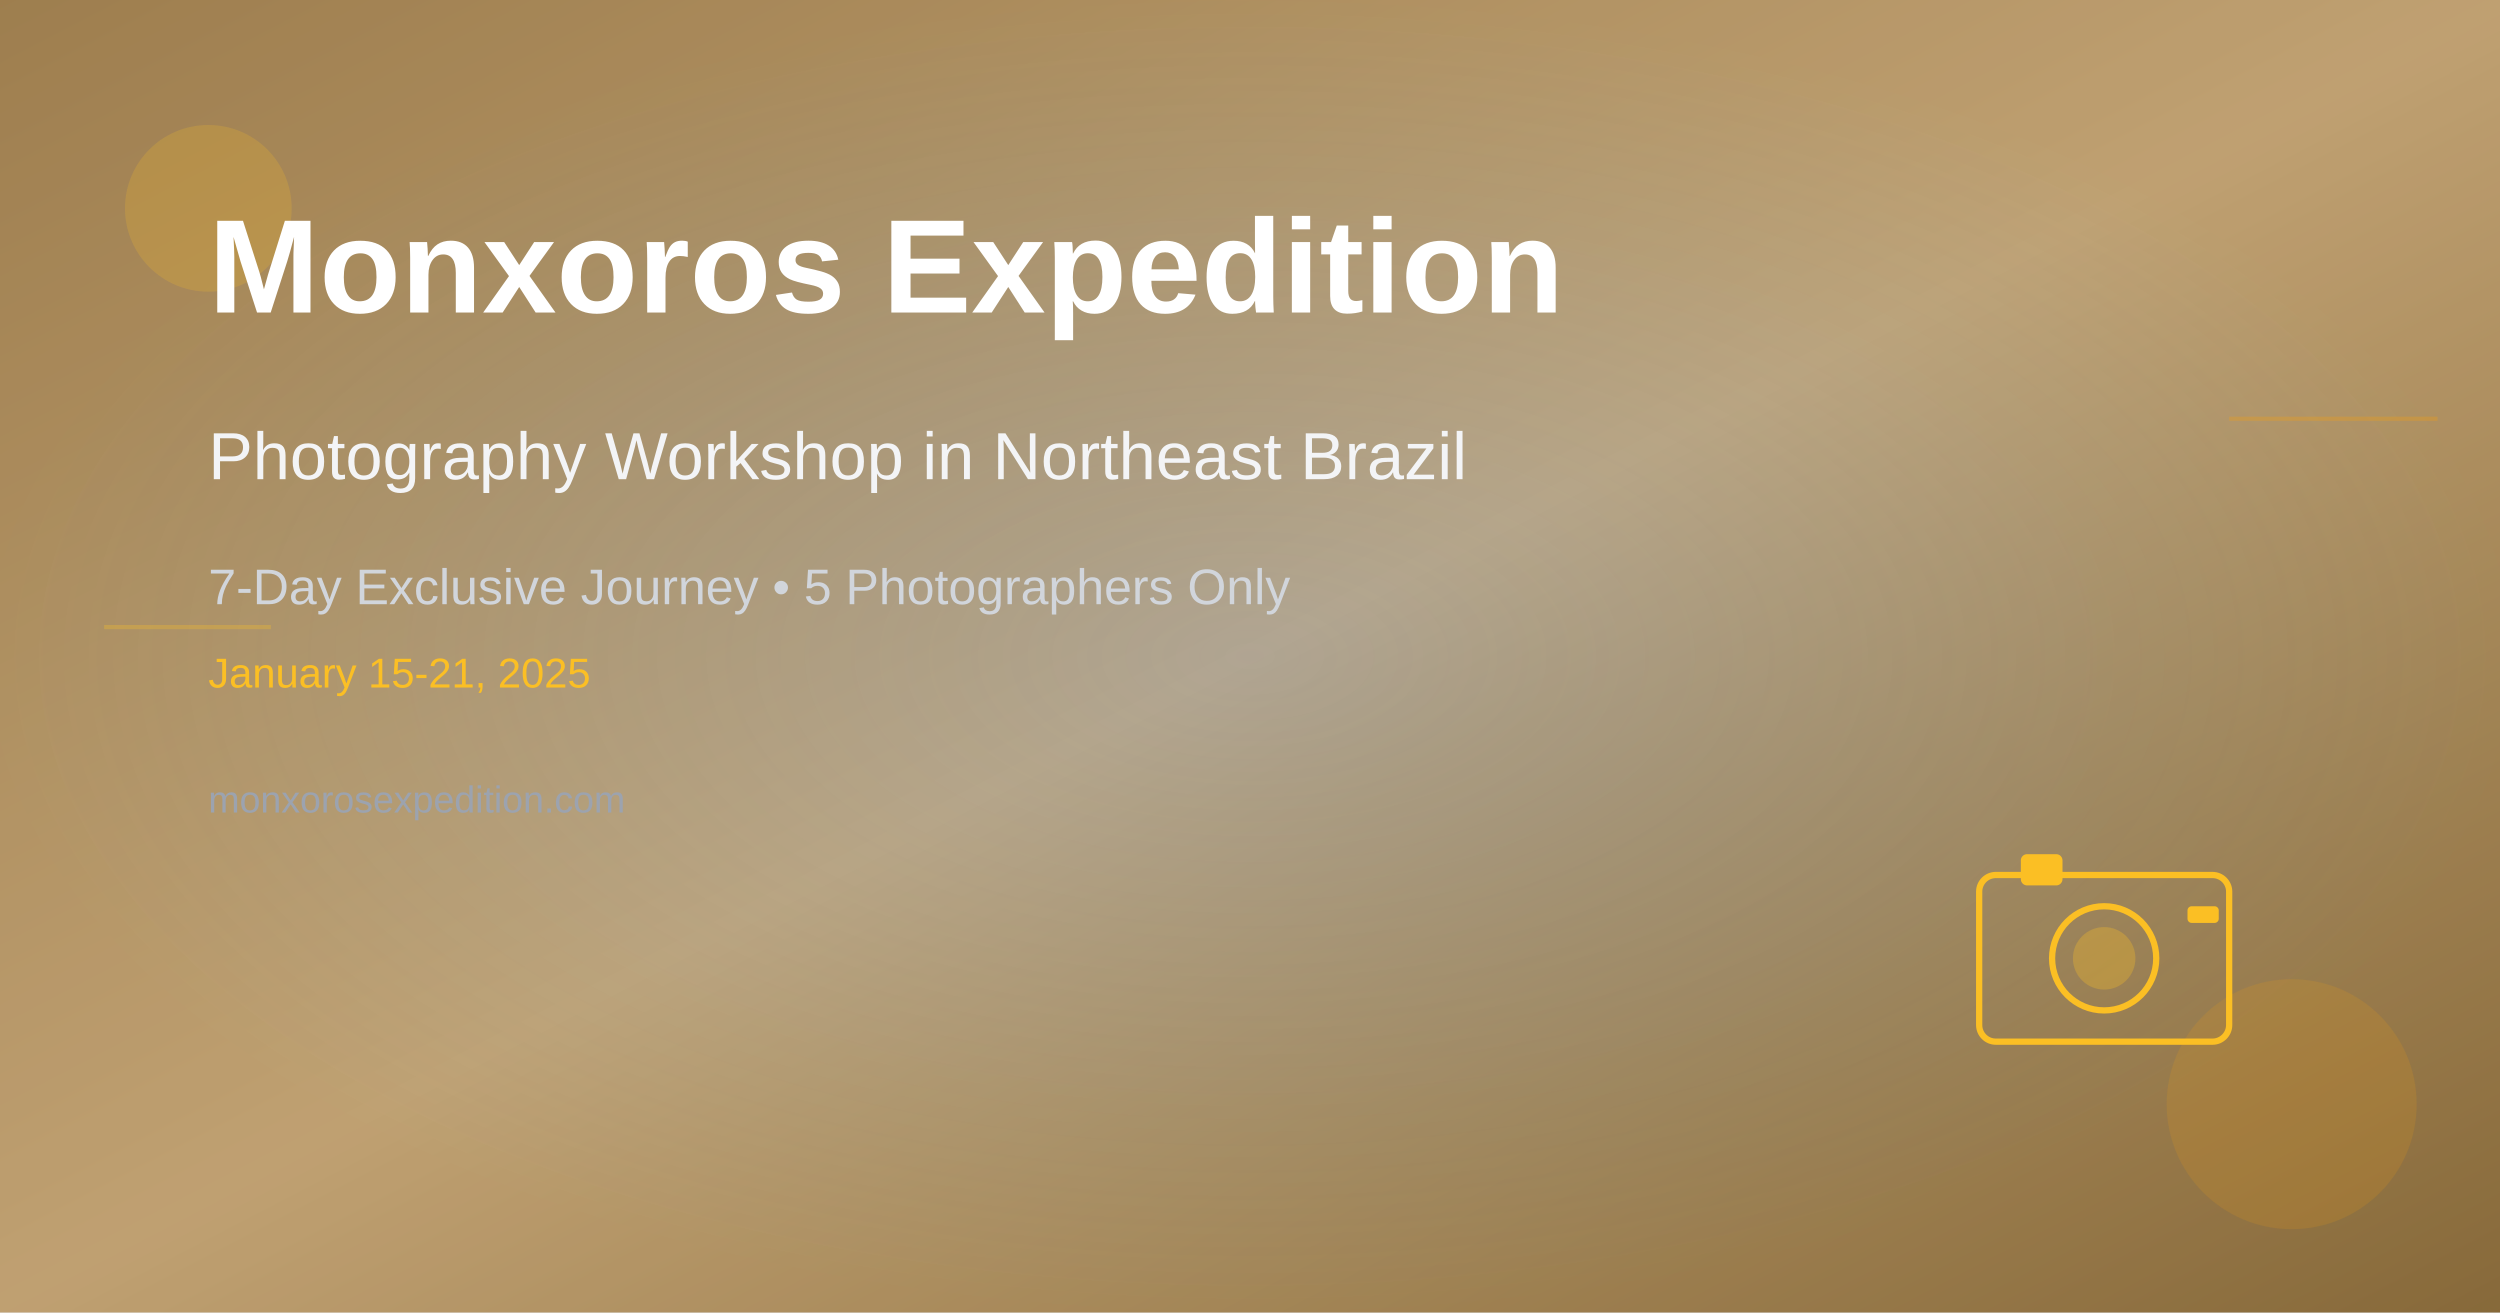
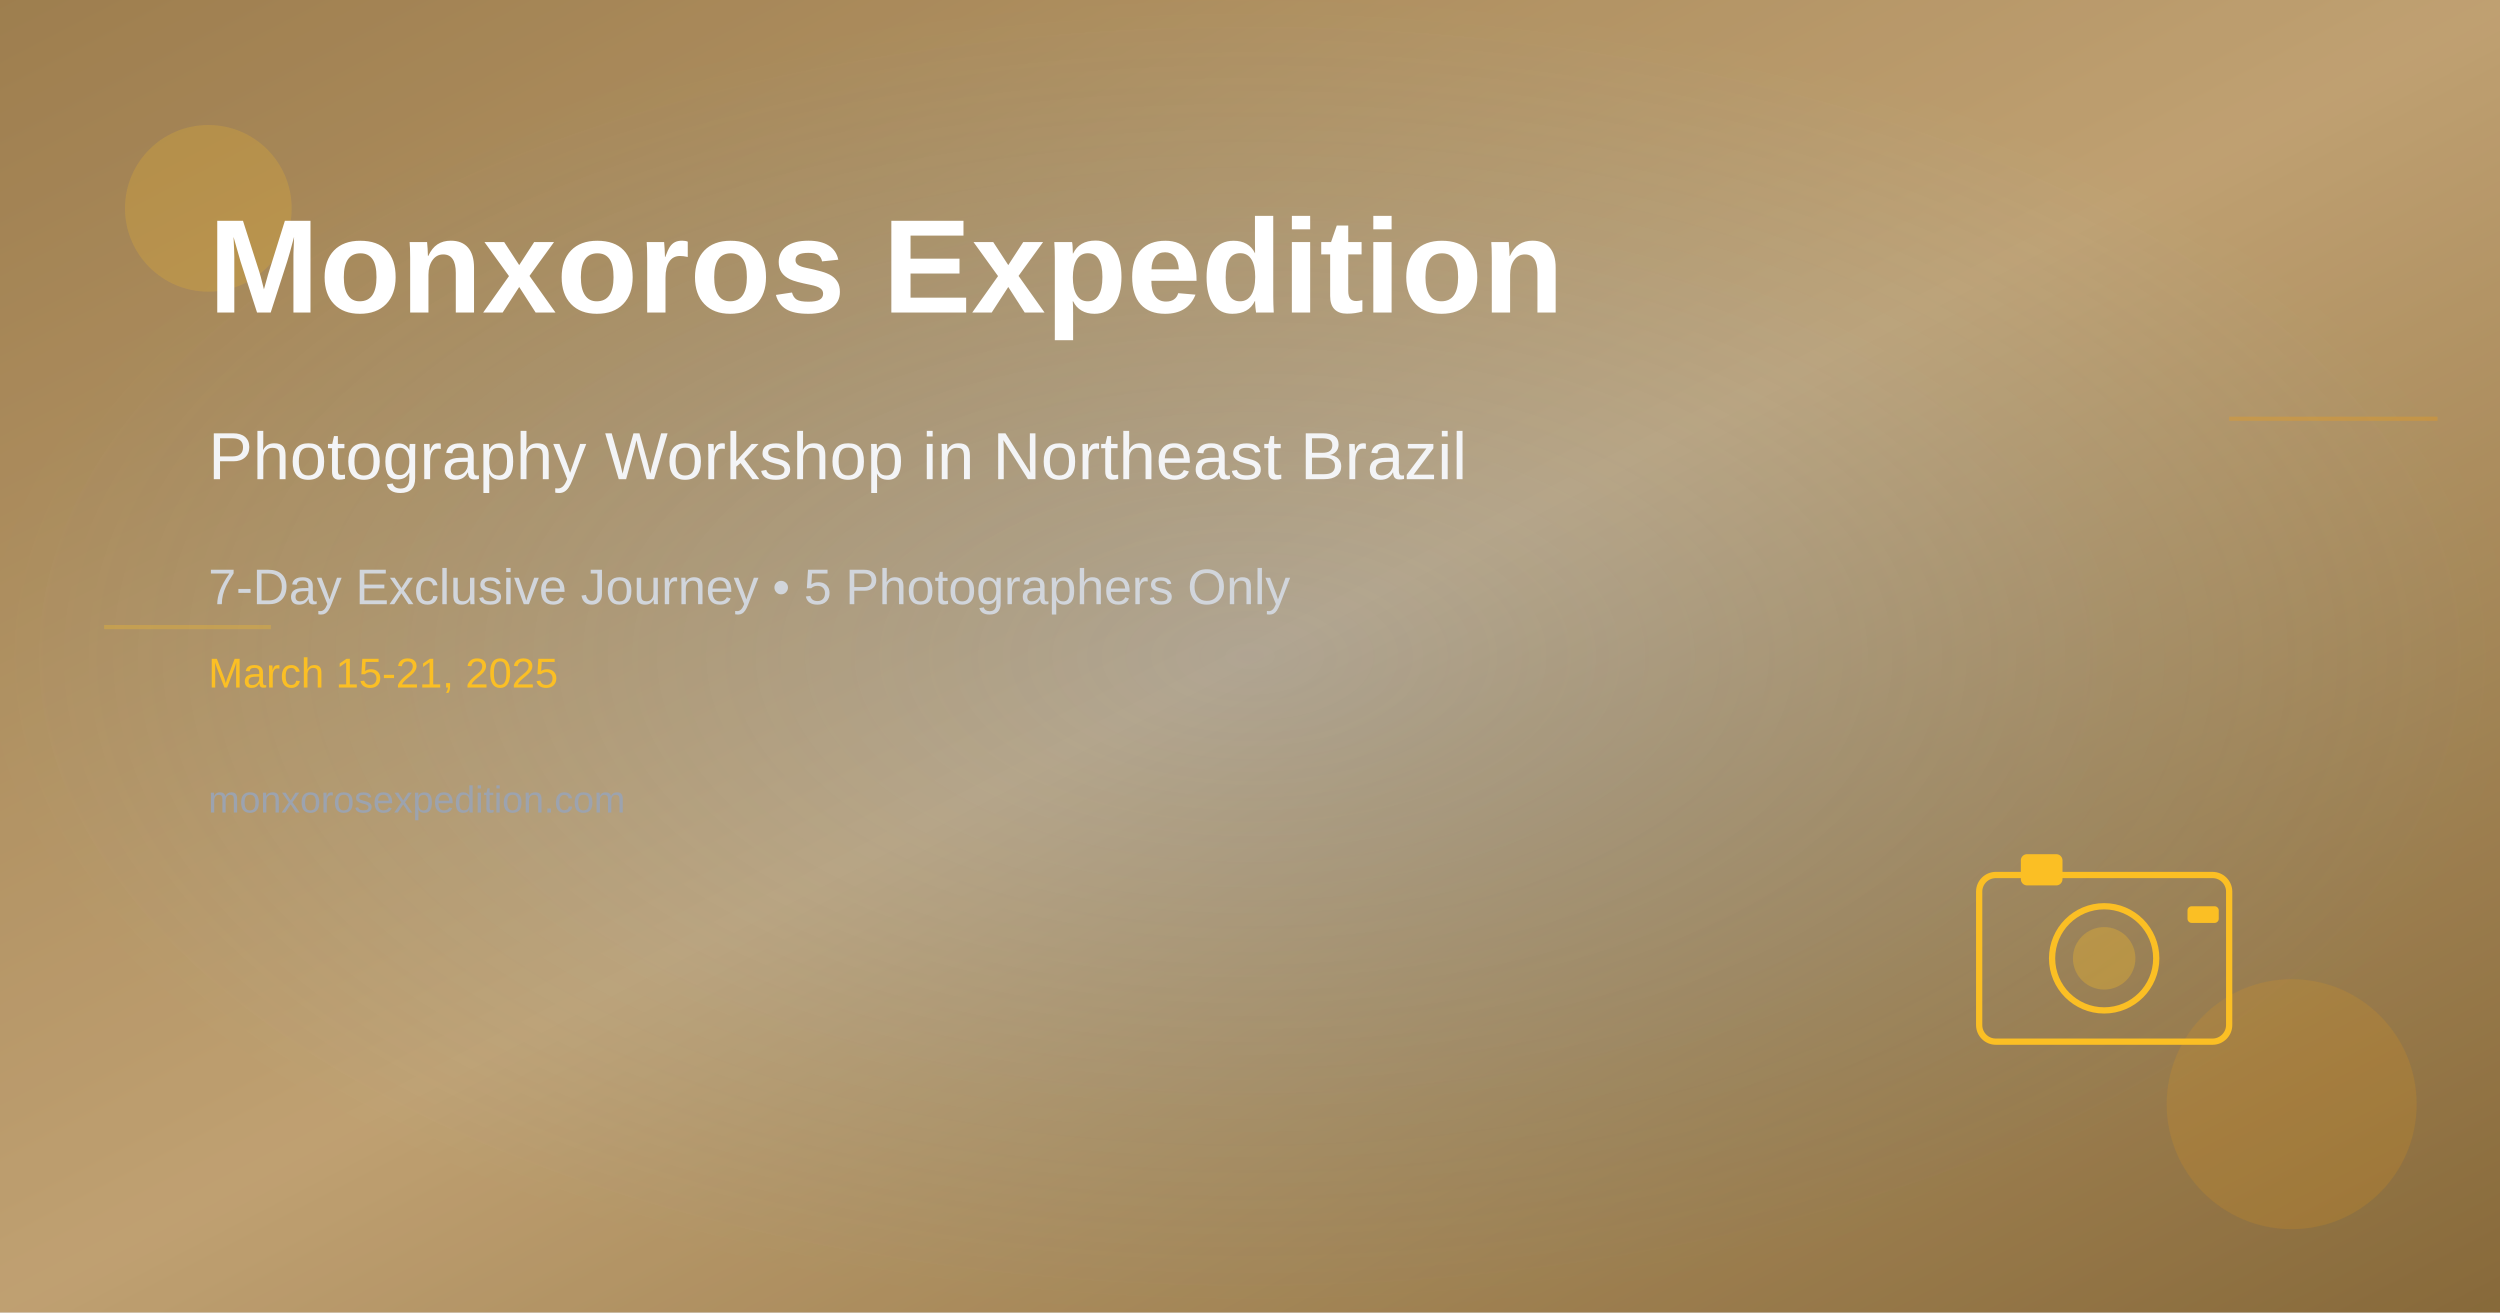
<svg xmlns="http://www.w3.org/2000/svg" width="1200" height="630" viewBox="0 0 1200 630">
  <defs>
    <linearGradient id="bg" x1="0%" y1="0%" x2="100%" y2="100%">
      <stop offset="0%" style="stop-color:#78716c;stop-opacity:1" />
      <stop offset="50%" style="stop-color:#a8a29e;stop-opacity:1" />
      <stop offset="100%" style="stop-color:#57534e;stop-opacity:1" />
    </linearGradient>
    <radialGradient id="overlay" cx="50%" cy="50%" r="50%">
      <stop offset="0%" style="stop-color:#fbbf24;stop-opacity:0.1" />
      <stop offset="100%" style="stop-color:#f59e0b;stop-opacity:0.3" />
    </radialGradient>
  </defs>
  <rect width="1200" height="630" fill="url(#bg)" />
  <rect width="1200" height="630" fill="url(#overlay)" />
  <circle cx="100" cy="100" r="40" fill="#fbbf24" opacity="0.2" />
  <circle cx="1100" cy="530" r="60" fill="#f59e0b" opacity="0.15" />
  <rect x="50" y="300" width="80" height="2" fill="#fbbf24" opacity="0.3" />
  <rect x="1070" y="200" width="100" height="2" fill="#f59e0b" opacity="0.3" />
  <g transform="translate(100, 150)">
    <text x="0" y="0" font-family="Arial, sans-serif" font-size="64" font-weight="bold" fill="white">
      Monxoros Expedition
    </text>
    <text x="0" y="80" font-family="Arial, sans-serif" font-size="32" font-weight="300" fill="#f3f4f6">
      Photography Workshop in Northeast Brazil
    </text>
    <text x="0" y="140" font-family="Arial, sans-serif" font-size="24" fill="#d1d5db">
      7-Day Exclusive Journey • 5 Photographers Only
    </text>
    <text x="0" y="180" font-family="Arial, sans-serif" font-size="20" fill="#fbbf24">
-       January 15-21, 2025
+       March 15-21, 2025
    </text>
    <text x="0" y="240" font-family="Arial, sans-serif" font-size="18" fill="#9ca3af">
      monxorosexpedition.com
    </text>
  </g>
  <g transform="translate(950, 400)">
    <rect x="0" y="20" width="120" height="80" rx="8" fill="none" stroke="#fbbf24" stroke-width="3" />
    <circle cx="60" cy="60" r="25" fill="none" stroke="#fbbf24" stroke-width="3" />
    <circle cx="60" cy="60" r="15" fill="#fbbf24" opacity="0.3" />
    <rect x="20" y="10" width="20" height="15" rx="3" fill="#fbbf24" />
    <rect x="100" y="35" width="15" height="8" rx="2" fill="#fbbf24" />
  </g>
</svg>
